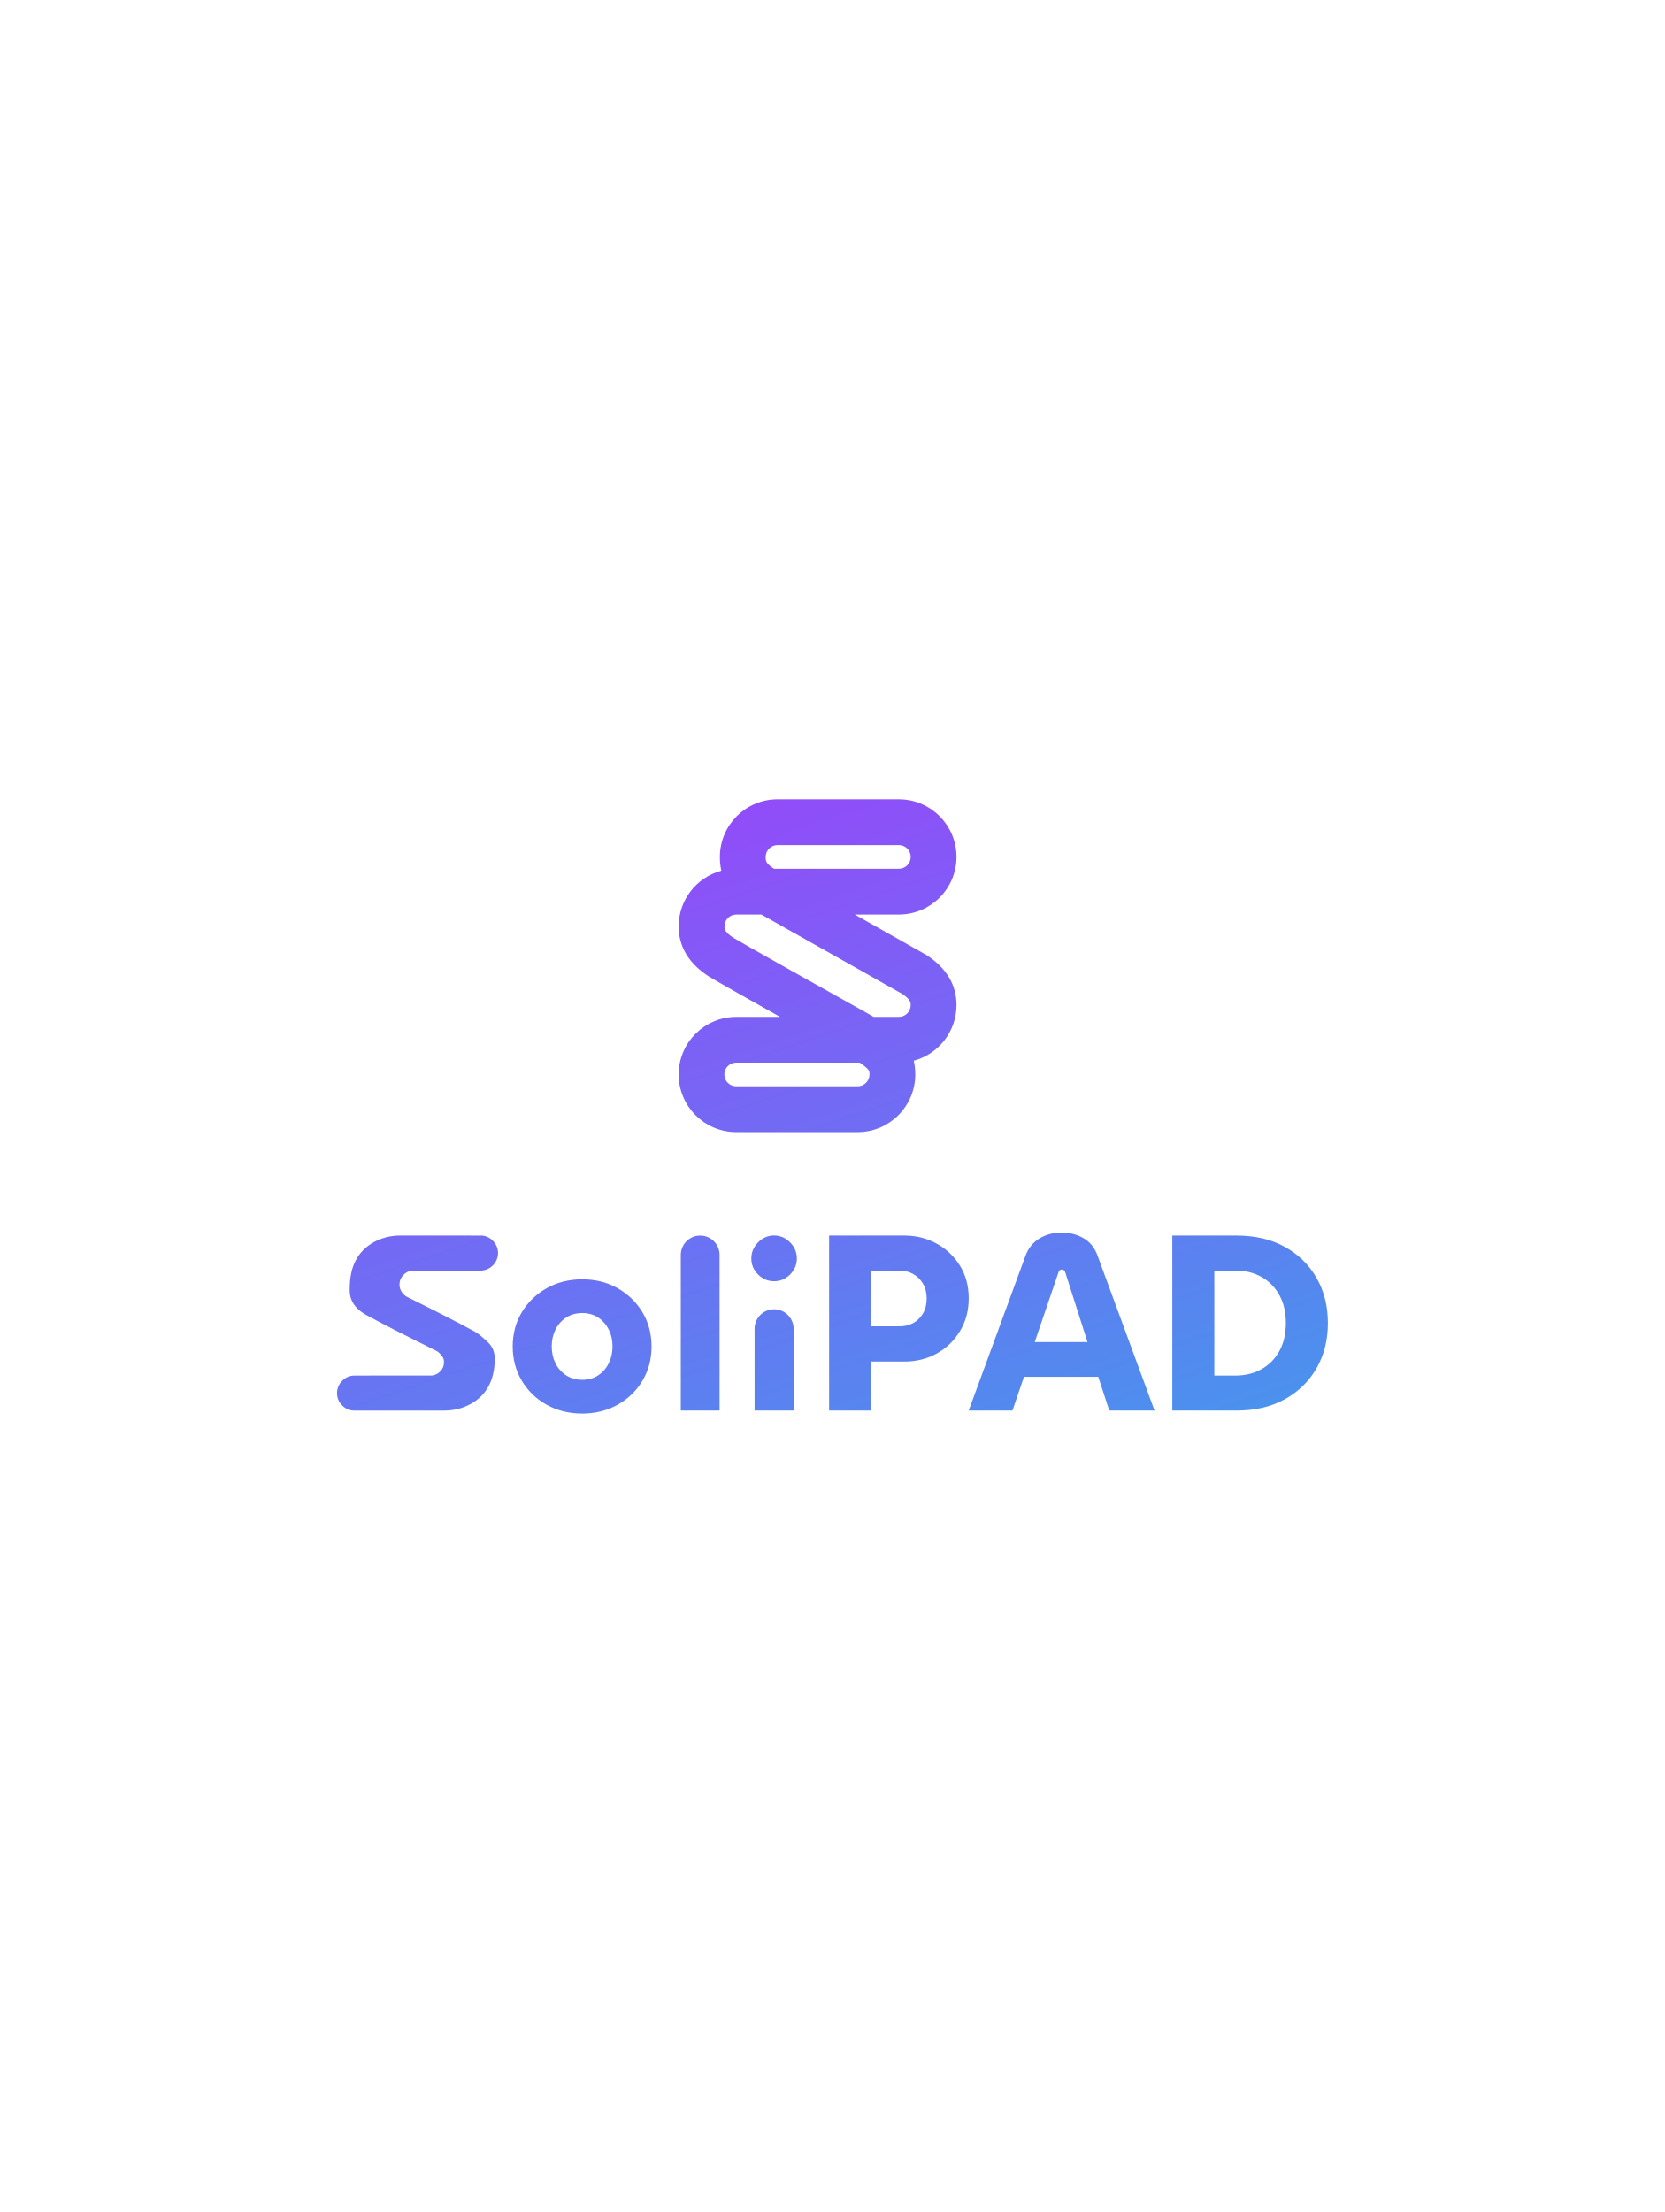
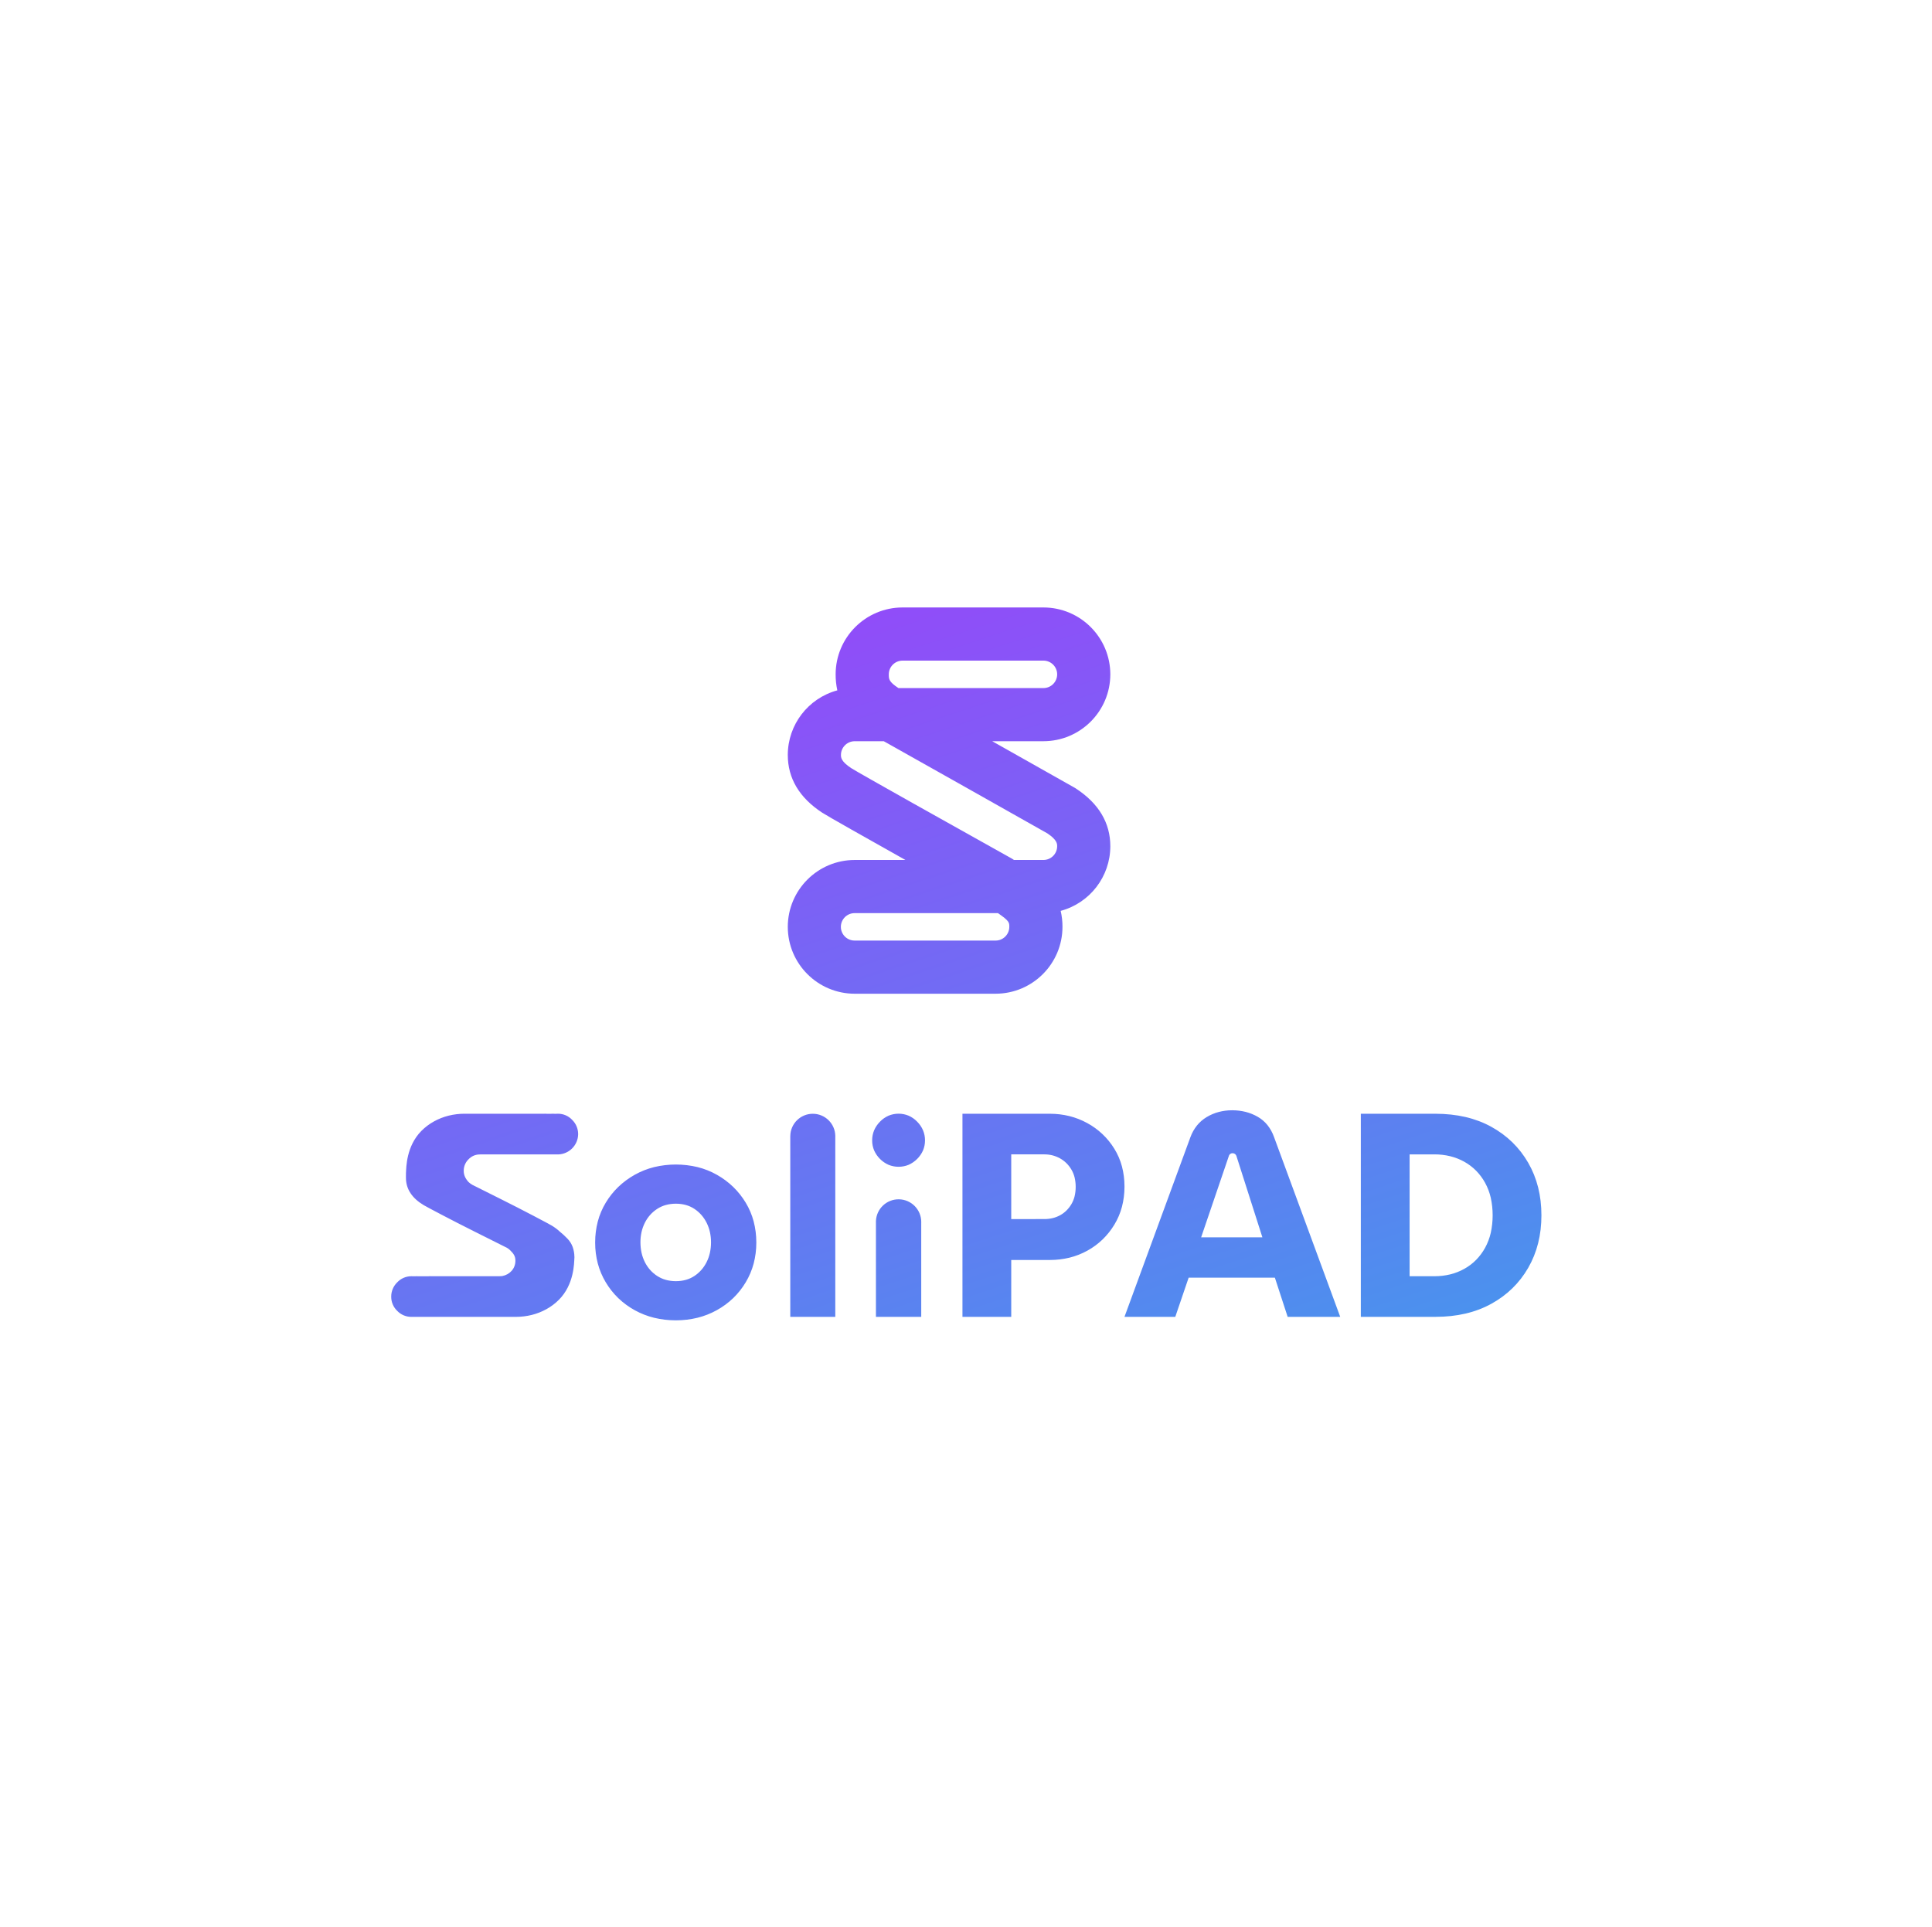
- <svg xmlns="http://www.w3.org/2000/svg" width="602" height="800" viewBox="0 0 3001 2104">
+ <svg xmlns="http://www.w3.org/2000/svg" width="802" height="800" viewBox="0 0 3001 2104">
  <defs>
    <linearGradient id="linear-gradient" x1="0.216" y1="0.084" x2="1.158" y2="1.854" gradientUnits="objectBoundingBox">
      <stop offset="0" stop-color="#924bf9" />
      <stop offset="1" stop-color="#15c7e5" />
    </linearGradient>
    <clipPath id="clip-Artboard_1">
      <rect width="3001" height="2104" />
    </clipPath>
  </defs>
  <g id="Artboard_1" data-name="Artboard – 1" clip-path="url(#clip-Artboard_1)">
    <g id="Group_38" data-name="Group 38" transform="translate(-19017 -20072)">
      <path id="Union_25" data-name="Union 25" d="M441.565,1107.5a141.812,141.812,0,0,1-33.207-3.947,122.956,122.956,0,0,1-55.669-30.538,119.182,119.182,0,0,1-19.445-24.564,113.947,113.947,0,0,1-12.346-29.184,126.547,126.547,0,0,1-4.117-32.051q0-.258,0-.515t0-.519a128.067,128.067,0,0,1,4.117-32.328,111.827,111.827,0,0,1,12.346-29.129,120.431,120.431,0,0,1,19.451-24.456,124.915,124.915,0,0,1,25.425-18.815,121.625,121.625,0,0,1,30.219-12,144.781,144.781,0,0,1,67.595,0,119.877,119.877,0,0,1,30.049,12,124.9,124.9,0,0,1,25.257,18.815,121.4,121.4,0,0,1,19.4,24.454,111.778,111.778,0,0,1,12.348,29.129,128.028,128.028,0,0,1,4.118,32.328q0,.26,0,.519t0,.515a126.593,126.593,0,0,1-4.117,32.052,113.946,113.946,0,0,1-12.355,29.185,119.044,119.044,0,0,1-19.45,24.565,121.749,121.749,0,0,1-25.427,18.706,123.126,123.126,0,0,1-30.1,11.831,139.369,139.369,0,0,1-32.909,3.947Zm-52.736-105.027A62.366,62.366,0,0,0,393.9,1016.9a56.359,56.359,0,0,0,8.18,12.174,54.606,54.606,0,0,0,10.993,9.465,48.192,48.192,0,0,0,13.475,6.085,58.2,58.2,0,0,0,15.232,2.03h.791a57.592,57.592,0,0,0,15.157-2.03,46.689,46.689,0,0,0,13.3-6.085,54.651,54.651,0,0,0,10.824-9.465,57.541,57.541,0,0,0,8.123-12.17,62.216,62.216,0,0,0,5.073-14.418,75.524,75.524,0,0,0,1.7-15.97q0-.128,0-.256t0-.25a72.887,72.887,0,0,0-1.7-15.638,62.465,62.465,0,0,0-5.074-14.309,57.5,57.5,0,0,0-8.122-12.17,54.671,54.671,0,0,0-10.823-9.465,46.671,46.671,0,0,0-13.306-6.085,57.547,57.547,0,0,0-15.144-2.029h-.826a58.17,58.17,0,0,0-15.215,2.024,48.165,48.165,0,0,0-13.473,6.083,54.683,54.683,0,0,0-10.993,9.465,56.314,56.314,0,0,0-8.176,12.17,62.689,62.689,0,0,0-5.074,14.312,73.056,73.056,0,0,0-1.7,15.637q0,.125,0,.25t0,.256A75.7,75.7,0,0,0,388.829,1002.477ZM60.693,1102.143h-.23q-.367,0-.733-.009H40.195c-.231,0-.485.007-.777.007l-.209,0H39.14c-.246,0-.491,0-.736-.009H32.195c-.231,0-.485.007-.777.007l-.209,0H31.14a30.192,30.192,0,0,1-21.816-9.319A30.161,30.161,0,0,1,0,1071.038q0-.146,0-.293,0-.1,0-.2A30.728,30.728,0,0,1,9.324,1048.5a29.943,29.943,0,0,1,21.864-9.49h.227c.452,0,.883.008,1.279.023h5.295q.6-.024,1.2-.024h.227c.452,0,.882.008,1.279.023h17.3q.755-.06,1.515-.083h.029c.4-.013.79-.019,1.166-.019h0c.374,0,.76.006,1.164.019H168.58a13.158,13.158,0,0,0,1.408-.076h.007a23.861,23.861,0,0,0,2.408-.122c11.885-2.319,20.511-11.62,20.5-23.823q0-.08,0-.159c0-6.711-2.729-10.791-7.575-15.5a24.163,24.163,0,0,0-8.244-5.771c-8.41-4.3-27.266-13.7-47.227-23.656l-.458-.228-.094-.046c-34.763-17.339-74.164-38.2-78.937-41.063-18.157-10.885-27.4-25.032-27.471-42.044h-.011c-.014-.771-.019-1.526-.019-2.311q0-.372,0-.75c0-1.158.018-2.352.053-3.571h-.055c.006-.144.014-.289.022-.432v-.069c.009-.183.018-.365.028-.546v-.9h.059c.445-7.662.264-40.91,23.992-64.748a85.943,85.943,0,0,1,19.451-14.649,94.641,94.641,0,0,1,22.775-8.959,103.482,103.482,0,0,1,24.686-2.988h124.3c.232,0,.485-.007.778-.007l.209,0h.071q1.177,0,2.342.091h6.859c.808-.059,1.637-.091,2.465-.091h.23q1.172,0,2.334.091h2.971c.808-.059,1.637-.091,2.465-.091h.23a29.965,29.965,0,0,1,21.892,9.5,30.776,30.776,0,0,1,9.335,22.082q0,.1,0,.2,0,.147,0,.293a31.914,31.914,0,0,1-30.271,31.12h-.03c-.4.013-.79.018-1.165.018s-.76-.005-1.164-.018h-5.671c-.4.013-.791.018-1.165.018s-.76-.005-1.164-.018H138.891a13.162,13.162,0,0,0-1.409.076,23.839,23.839,0,0,0-17.42,7.555,24.466,24.466,0,0,0-7.421,17.563q0,.078,0,.156,0,.142,0,.283c0,5.937,2.108,11.426,7.45,17.295a33.566,33.566,0,0,0,5.807,4.3c9.5,4.8,26.181,13.127,43.72,21.875l.458.228.094.046c34.762,17.339,74.164,38.2,78.936,41.063a73.02,73.02,0,0,1,12.88,9.643,115.185,115.185,0,0,1,11.469,10.534,36.571,36.571,0,0,1,8.366,13.073,47.425,47.425,0,0,1,2.714,15.426h.074c-.005.144-.014.289-.022.432v.069c-.009.183-.018.365-.028.546v.9H284.5c-.445,7.662-.264,40.91-23.992,64.748a85.983,85.983,0,0,1-19.451,14.649,94.662,94.662,0,0,1-22.776,8.959,103.517,103.517,0,0,1-24.685,2.987H61.465q-.385.009-.77.009Zm1561.318-.051H1506.106V786.58h116.238a226.113,226.113,0,0,1,23.816,1.262,189.909,189.909,0,0,1,22.589,3.809,165.017,165.017,0,0,1,20.874,6.338,150.966,150.966,0,0,1,19.21,8.874,158.444,158.444,0,0,1,17.366,11.1,147.216,147.216,0,0,1,15.334,13.014,144.811,144.811,0,0,1,13.3,14.931,150.387,150.387,0,0,1,11.275,16.842,147.692,147.692,0,0,1,8.978,18.452,153.136,153.136,0,0,1,6.412,19.75,167.584,167.584,0,0,1,3.847,21.042,195.528,195.528,0,0,1,0,44.68,167.58,167.58,0,0,1-3.848,21.042,153.306,153.306,0,0,1-6.412,19.75,147.778,147.778,0,0,1-8.971,18.457,150.79,150.79,0,0,1-11.275,16.842,144.7,144.7,0,0,1-13.307,14.929,147.147,147.147,0,0,1-15.334,13.017,158.45,158.45,0,0,1-17.365,11.1,151,151,0,0,1-19.21,8.872,165.185,165.185,0,0,1-20.874,6.34,189.611,189.611,0,0,1-22.538,3.8,226.5,226.5,0,0,1-23.9,1.27h-.3Zm-40.134-63.1h38.838a103.858,103.858,0,0,0,24.231-2.869,87.873,87.873,0,0,0,21.947-8.626,82.01,82.01,0,0,0,18.323-13.915,85.855,85.855,0,0,0,13.926-18.762,89.909,89.909,0,0,0,8.8-23.214,128.321,128.321,0,0,0,0-54.538,89.879,89.879,0,0,0-8.8-23.211,85.794,85.794,0,0,0-13.925-18.761,81.892,81.892,0,0,0-18.323-13.917,87.874,87.874,0,0,0-21.929-8.621,103.848,103.848,0,0,0-24.249-2.874h-38.839Zm-442.9,63.1,102.378-279a64.375,64.375,0,0,1,10.148-18.2,57.067,57.067,0,0,1,15.111-13.127,72.383,72.383,0,0,1,18.717-7.944,81.455,81.455,0,0,1,20.619-2.652h.741a84.851,84.851,0,0,1,20.575,2.533,74.17,74.17,0,0,1,18.725,7.608,53.675,53.675,0,0,1,15.11,12.9,63.618,63.618,0,0,1,10.147,18.423l102.837,279.451h-81.639l-19.845-60.848H1238.652l-20.748,60.848-.005,0Zm214.231-123.5-40.143-125.753a7.392,7.392,0,0,0-2.481-3.832,6.425,6.425,0,0,0-3.649-1.129h-.319a5.73,5.73,0,0,0-3.7,1.354,6.236,6.236,0,0,0-2.03,3.606L1258.045,978.59Zm-465.9,123.5V786.58H1023.47a125.633,125.633,0,0,1,29.858,3.6,116.375,116.375,0,0,1,27.7,10.82,112.115,112.115,0,0,1,42.17,39.89,102.3,102.3,0,0,1,11.839,27.438,121.367,121.367,0,0,1,3.947,30.637q0,.372,0,.744t0,.747a122.618,122.618,0,0,1-3.946,30.747,105.562,105.562,0,0,1-11.839,27.779,114.794,114.794,0,0,1-18.379,23.043,112,112,0,0,1-23.565,17.3,114.189,114.189,0,0,1-27.625,10.818,127.273,127.273,0,0,1-30.067,3.606H963.083v88.343Zm127.424-151.9a55.123,55.123,0,0,0,12.613-1.463,47.632,47.632,0,0,0,11.5-4.4,44.288,44.288,0,0,0,9.811-7.213,49.133,49.133,0,0,0,7.779-9.915,45.43,45.43,0,0,0,5.075-12.395,64.318,64.318,0,0,0,0-29.3,45.424,45.424,0,0,0-5.075-12.394,49.407,49.407,0,0,0-7.835-9.972,46.258,46.258,0,0,0-9.979-7.38,48.644,48.644,0,0,0-11.559-4.564,51.49,51.49,0,0,0-12.415-1.521H963.083V950.195Zm-261.815,151.9V955.859c-.013-.436-.021-.849-.021-1.267s.007-.828.021-1.266v-.069a35.208,35.208,0,0,1,70.385,1.116q0,.11,0,.22c0,.443-.008.9-.025,1.362v146.135l0,0Zm-133.053,0V821.717h.037v-.473q0-.109,0-.218a34.954,34.954,0,0,1,69.9,0q0,.109,0,.218c0,.484-.01.991-.029,1.5v279.343ZM788.09,868.957a41.119,41.119,0,0,1-15.56-3.042,44.115,44.115,0,0,1-22.436-22.426,39.53,39.53,0,0,1-3.045-15.173q0-.187,0-.375,0-.126,0-.251a39.971,39.971,0,0,1,3.046-15.357,42.783,42.783,0,0,1,9.13-13.465,41.743,41.743,0,0,1,13.306-9.3,40.62,40.62,0,0,1,31.119,0,41.725,41.725,0,0,1,13.306,9.3,42.753,42.753,0,0,1,9.132,13.465,39.954,39.954,0,0,1,3.045,15.357q0,.125,0,.251,0,.188,0,.375a39.547,39.547,0,0,1-3.046,15.174,44.121,44.121,0,0,1-22.438,22.425,41.122,41.122,0,0,1-15.518,3.042ZM719.9,600.107A104.021,104.021,0,0,1,616,496.2h0A104.022,104.022,0,0,1,719.9,392.3h78.833c-60.613-34.007-121.135-68.156-129.212-73.435C634.008,295.649,616,265.46,616,229.135a104.089,104.089,0,0,1,76.936-100.356,113.463,113.463,0,0,1-2.614-24.873h0A104.023,104.023,0,0,1,794.227,0H1013.09a104.022,104.022,0,0,1,103.9,103.9h0a104.023,104.023,0,0,1-103.9,103.9H933.53c61.255,34.549,122.837,69.325,127.651,72.044l1.166.658,1.121.734c35.518,23.215,53.527,53.4,53.527,89.729a104.093,104.093,0,0,1-77.124,100.406,105.781,105.781,0,0,1,2.8,24.822h0a104.022,104.022,0,0,1-103.905,103.9Zm0-82.58H938.768A21.349,21.349,0,0,0,960.092,496.2c0-6.759,0-9.162-17.63-21.324H719.9a21.324,21.324,0,1,0,0,42.647ZM1013.09,392.3a21.349,21.349,0,0,0,21.325-21.325c0-3.684,0-9.794-15.1-19.928-18.2-10.28-224.884-126.982-249.117-140.392q-2.608-1.443-5.1-2.845H719.9a21.349,21.349,0,0,0-21.325,21.325c0,3.76,0,10.049,16.069,20.568,12.222,7.761,158.711,89.846,248.277,139.822l1.308.729,1.251.823,1.865,1.223Zm0-267.07a21.324,21.324,0,0,0,0-42.648H794.226A21.349,21.349,0,0,0,772.9,103.9c0,7.445,0,11.452,14.968,21.325Z" transform="translate(19624.686 20571)" fill="url(#linear-gradient)" />
    </g>
  </g>
</svg>
